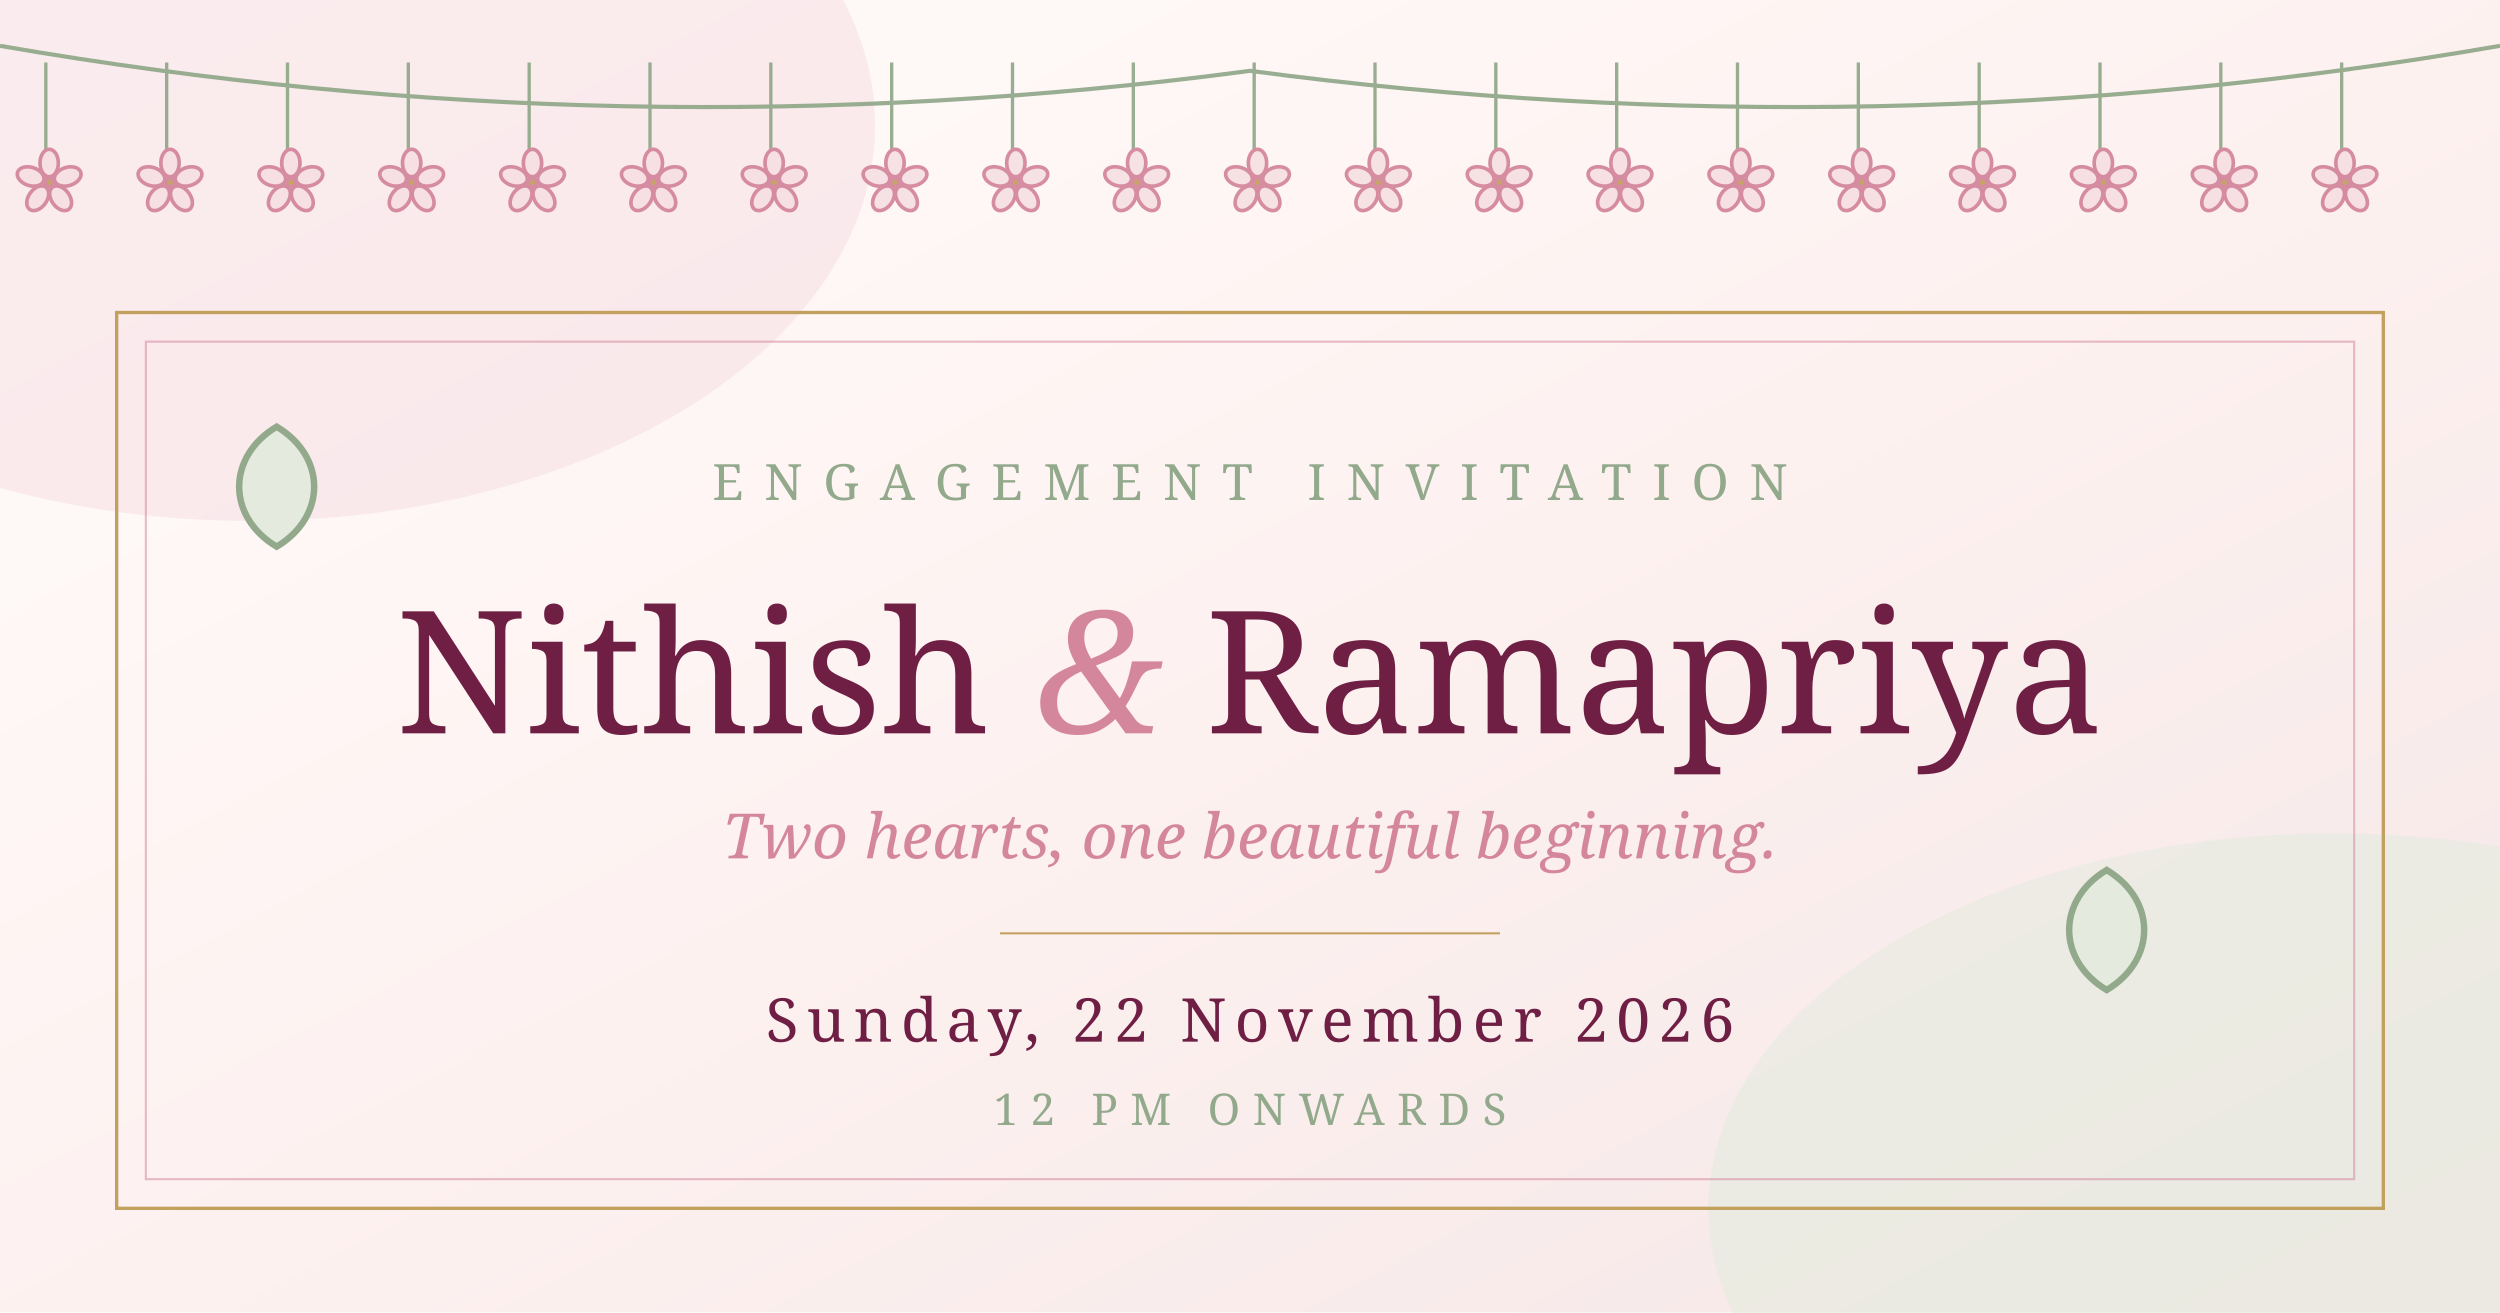
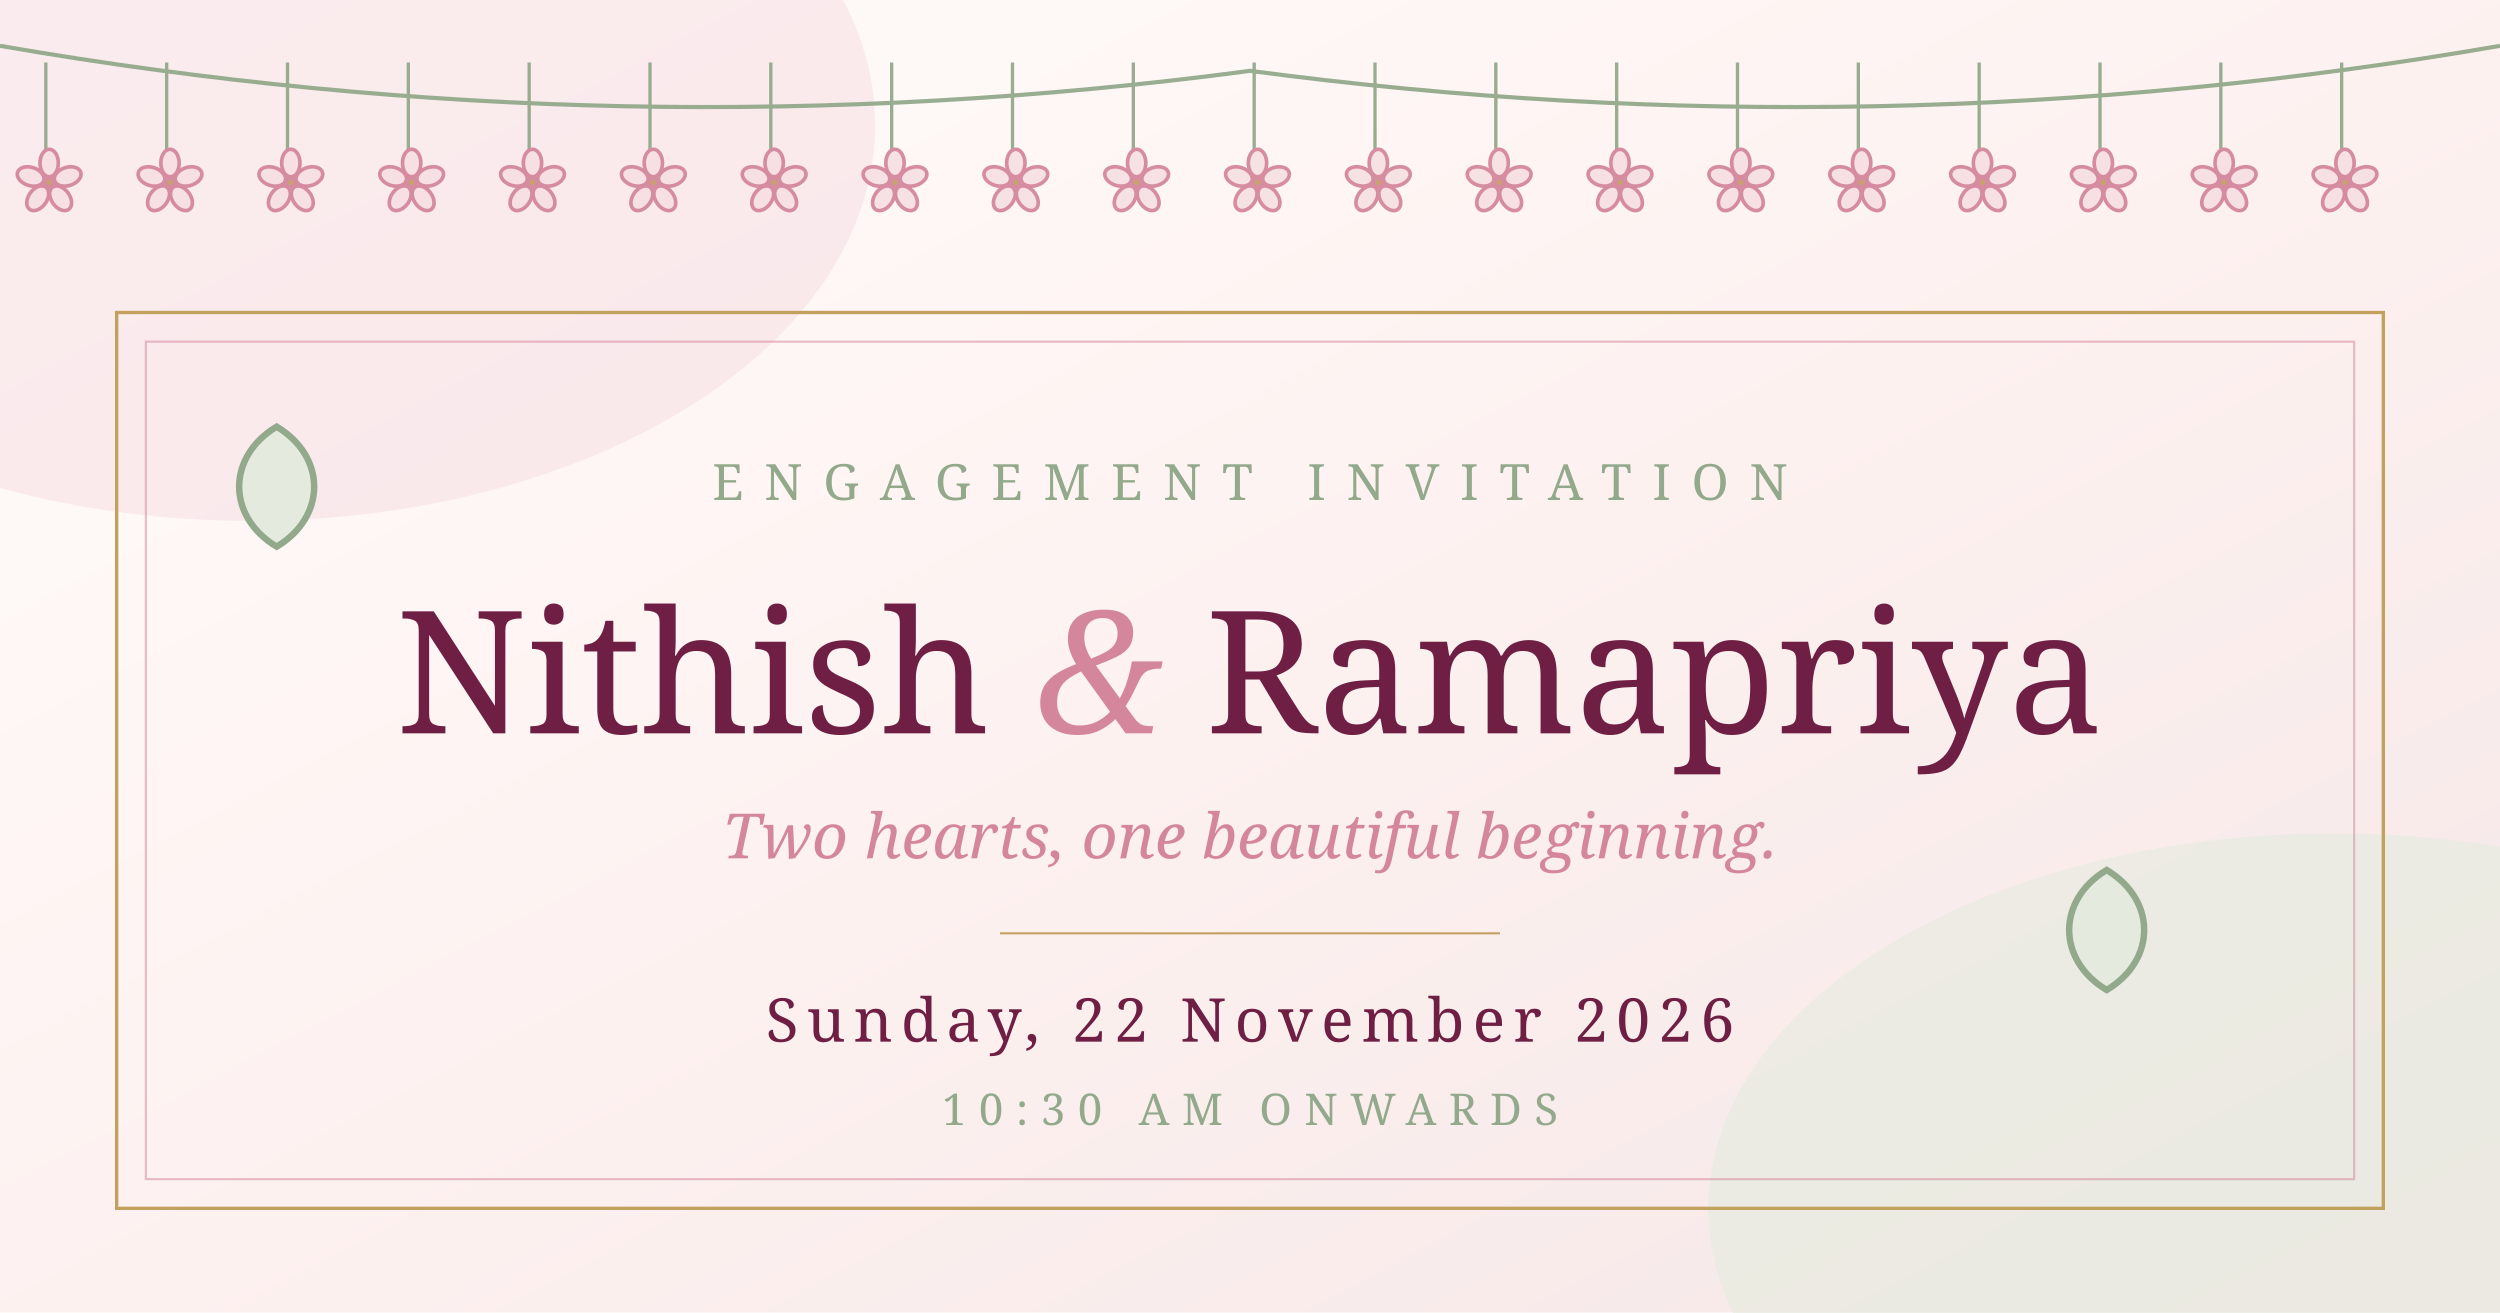
<svg xmlns="http://www.w3.org/2000/svg" viewBox="0 0 1200 630" width="1200" height="630">
  <defs>
    <linearGradient id="bg" x1="0" y1="0" x2="1" y2="1">
      <stop offset="0" stop-color="#fffdfb" />
      <stop offset="52%" stop-color="#fdf1f0" />
      <stop offset="100%" stop-color="#f4e6e6" />
    </linearGradient>
    <g id="bloom" fill="none" stroke="#d4879c" stroke-width="1.6">
      <g id="pt">
        <ellipse cx="16" cy="7.5" rx="4" ry="6" fill="#f6dfe3" />
      </g>
      <use href="#pt" transform="rotate(72 16 16)" />
      <use href="#pt" transform="rotate(144 16 16)" />
      <use href="#pt" transform="rotate(216 16 16)" />
      <use href="#pt" transform="rotate(288 16 16)" />
      <circle cx="16" cy="16" r="1.9" fill="#c2a15f" />
    </g>
    <g id="lf" fill="#e4ebde" stroke="#93a98c" stroke-width="1.3">
      <path d="M12 2c10 6 10 18 0 24C2 20 2 8 12 2Z" />
    </g>
  </defs>
  <rect width="1200" height="630" fill="url(#bg)" />
  <ellipse cx="120" cy="60" rx="300" ry="190" fill="#f6dfe3" opacity=".55" />
  <ellipse cx="1120" cy="580" rx="300" ry="180" fill="#e4ebde" opacity=".6" />
  <g opacity=".95">
    <path d="M0 22 Q300 74 600 34 Q900 74 1200 22" fill="none" stroke="#93a98c" stroke-width="2" />
    <g id="drop">
      <path d="M22 30v48" stroke="#93a98c" stroke-width="1.6" />
      <g transform="translate(6 70) scale(1.1)">
        <use href="#bloom" />
      </g>
    </g>
    <use href="#drop" x="58" />
    <use href="#drop" x="116" />
    <use href="#drop" x="174" />
    <use href="#drop" x="232" />
    <use href="#drop" x="290" />
    <use href="#drop" x="348" />
    <use href="#drop" x="406" />
    <use href="#drop" x="464" />
    <use href="#drop" x="522" />
    <use href="#drop" x="580" />
    <use href="#drop" x="638" />
    <use href="#drop" x="696" />
    <use href="#drop" x="754" />
    <use href="#drop" x="812" />
    <use href="#drop" x="870" />
    <use href="#drop" x="928" />
    <use href="#drop" x="986" />
    <use href="#drop" x="1044" />
    <use href="#drop" x="1102" />
  </g>
  <rect x="56" y="150" width="1088" height="430" fill="none" stroke="#c2a15f" stroke-width="1.6" />
  <rect x="70" y="164" width="1060" height="402" fill="none" stroke="#d4879c" stroke-width="1" opacity=".55" />
  <g transform="translate(104 200)">
    <g transform="scale(2.4)">
      <use href="#lf" />
    </g>
  </g>
  <g transform="translate(1040 480) rotate(180)">
    <g transform="scale(2.4)">
      <use href="#lf" />
    </g>
  </g>
  <text x="600" y="240" text-anchor="middle" font-family="Georgia, serif" font-size="24" fill="#93a98c" letter-spacing="10">ENGAGEMENT INVITATION</text>
  <text x="600" y="352" text-anchor="middle" font-family="Georgia, serif" font-size="82" fill="#6f1f44">Nithish <tspan fill="#d4879c" font-style="italic">&amp;</tspan> Ramapriya</text>
  <text x="600" y="412" text-anchor="middle" font-family="Georgia, serif" font-size="30" font-style="italic" fill="#d4879c">Two hearts, one beautiful beginning.</text>
  <path d="M480 448h240" stroke="#c2a15f" stroke-width="1" />
  <text x="600" y="500" text-anchor="middle" font-family="Georgia, serif" font-size="29" fill="#6f1f44" letter-spacing="4">Sunday, 22 November 2026</text>
-   <text x="600" y="540" text-anchor="middle" font-family="Georgia, serif" font-size="21" fill="#93a98c" letter-spacing="6">12 PM ONWARDS</text>
+   <text x="600" y="540" text-anchor="middle" font-family="Georgia, serif" font-size="21" fill="#93a98c" letter-spacing="6">10:30 AM ONWARDS</text>
</svg>
